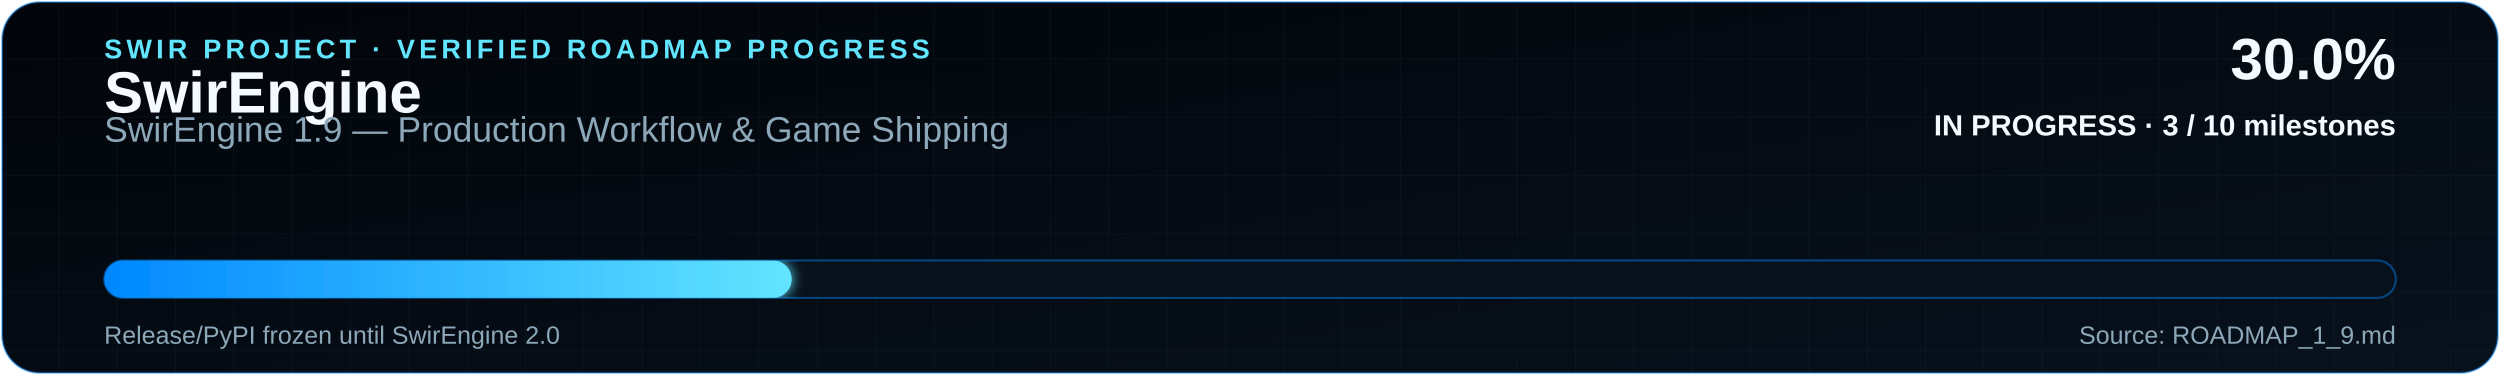
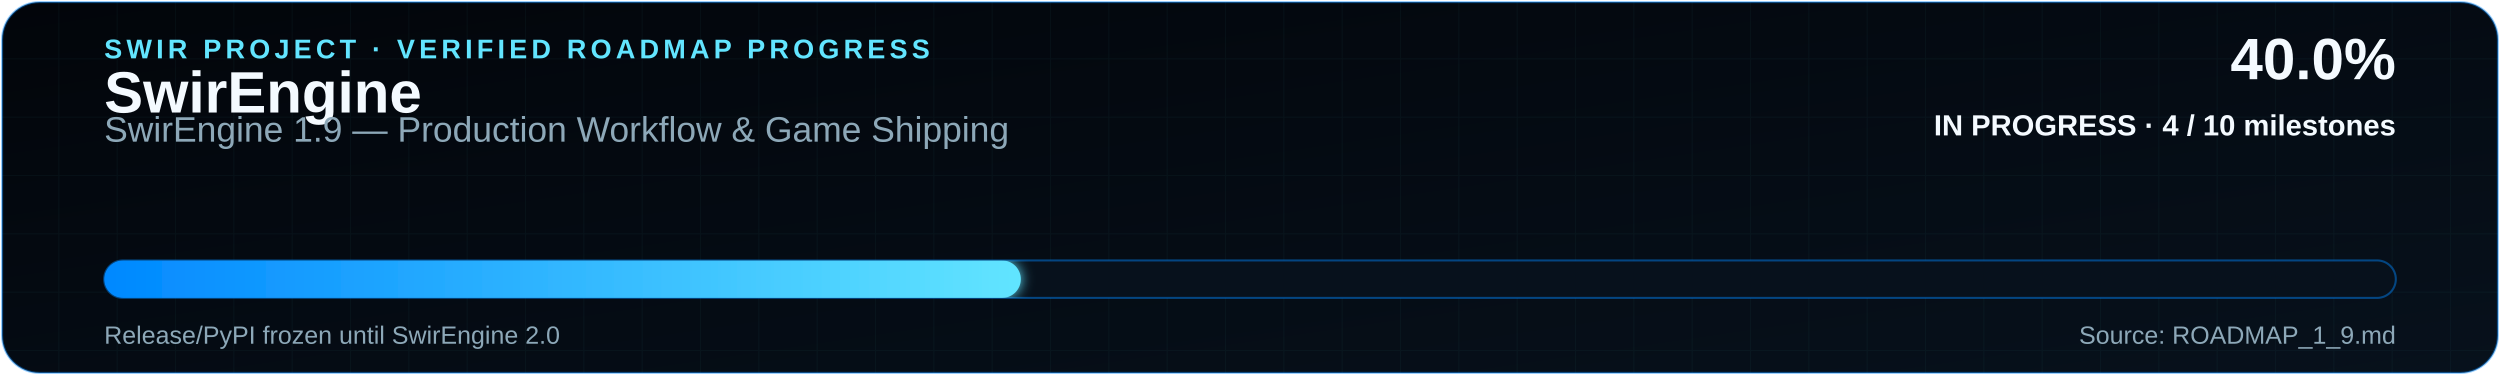
<svg xmlns="http://www.w3.org/2000/svg" width="1200" height="180" viewBox="0 0 1200 180" role="img" aria-labelledby="title desc">
  <defs>
    <linearGradient id="panel" x1="0" y1="0" x2="1" y2="1">
      <stop offset="0" stop-color="#02050A" />
      <stop offset="1" stop-color="#07111C" />
    </linearGradient>
    <linearGradient id="progressGradient" x1="0" y1="0" x2="1" y2="0">
      <stop offset="0" stop-color="#0088FF" />
      <stop offset="1" stop-color="#62E5FF" />
    </linearGradient>
    <filter id="softGlow" x="-10%" y="-80%" width="120%" height="260%">
      <feGaussianBlur stdDeviation="3" result="blur" />
      <feMerge>
        <feMergeNode in="blur" />
        <feMergeNode in="SourceGraphic" />
      </feMerge>
    </filter>
    <pattern id="grid" width="28" height="28" patternUnits="userSpaceOnUse">
      <path d="M 28 0 L 0 0 0 28" fill="none" stroke="#62E5FF" stroke-opacity="0.035" stroke-width="1" />
    </pattern>
    <clipPath id="trackClip">
      <rect x="50" y="125" width="1100" height="18" rx="9" />
    </clipPath>
    <style>
      text { font-family: "Segoe UI", Arial, sans-serif; }
      .label { fill: #62E5FF; font-size: 13px; font-weight: 700; letter-spacing: 2px; }
      .project { fill: #F4FAFF; font-size: 28px; font-weight: 700; }
      .scope { fill: #8DA8B8; font-size: 17px; }
      .meta { fill: #F4FAFF; font-size: 14px; font-weight: 600; }
      .release { fill: #8DA8B8; font-size: 12px; }
    </style>
  </defs>
  <rect x="1" y="1" width="1198" height="178" rx="18" fill="url(#panel)" stroke="#0088FF" stroke-opacity="0.42" />
  <rect x="1" y="1" width="1198" height="178" rx="18" fill="url(#grid)" />
  <text x="50" y="28" class="label">SWIR PROJECT · VERIFIED ROADMAP PROGRESS</text>
  <text x="50" y="54" class="project">SwirEngine</text>
  <text x="50" y="68" class="scope">SwirEngine 1.9 — Production Workflow &amp; Game Shipping</text>
-   <text x="1150" y="38" text-anchor="end" class="project">30.0%</text>
-   <text x="1150" y="65" text-anchor="end" class="meta">IN PROGRESS · 3 / 10 milestones</text>
+   <text x="1150" y="38" text-anchor="end" class="project">40.0%</text>
+   <text x="1150" y="65" text-anchor="end" class="meta">IN PROGRESS · 4 / 10 milestones</text>
  <rect x="50" y="125" width="1100" height="18" rx="9" fill="#07111C" stroke="#0088FF" stroke-opacity="0.45" />
-   <rect x="50" y="125" width="330" height="18" rx="9" fill="url(#progressGradient)" filter="url(#softGlow)" clip-path="url(#trackClip)" />
+   <rect x="50" y="125" width="440" height="18" rx="9" fill="url(#progressGradient)" filter="url(#softGlow)" clip-path="url(#trackClip)" />
  <text x="50" y="165" class="release">Release/PyPI frozen until SwirEngine 2.0</text>
  <text x="1150" y="165" text-anchor="end" class="release">Source: ROADMAP_1_9.md</text>
</svg>
